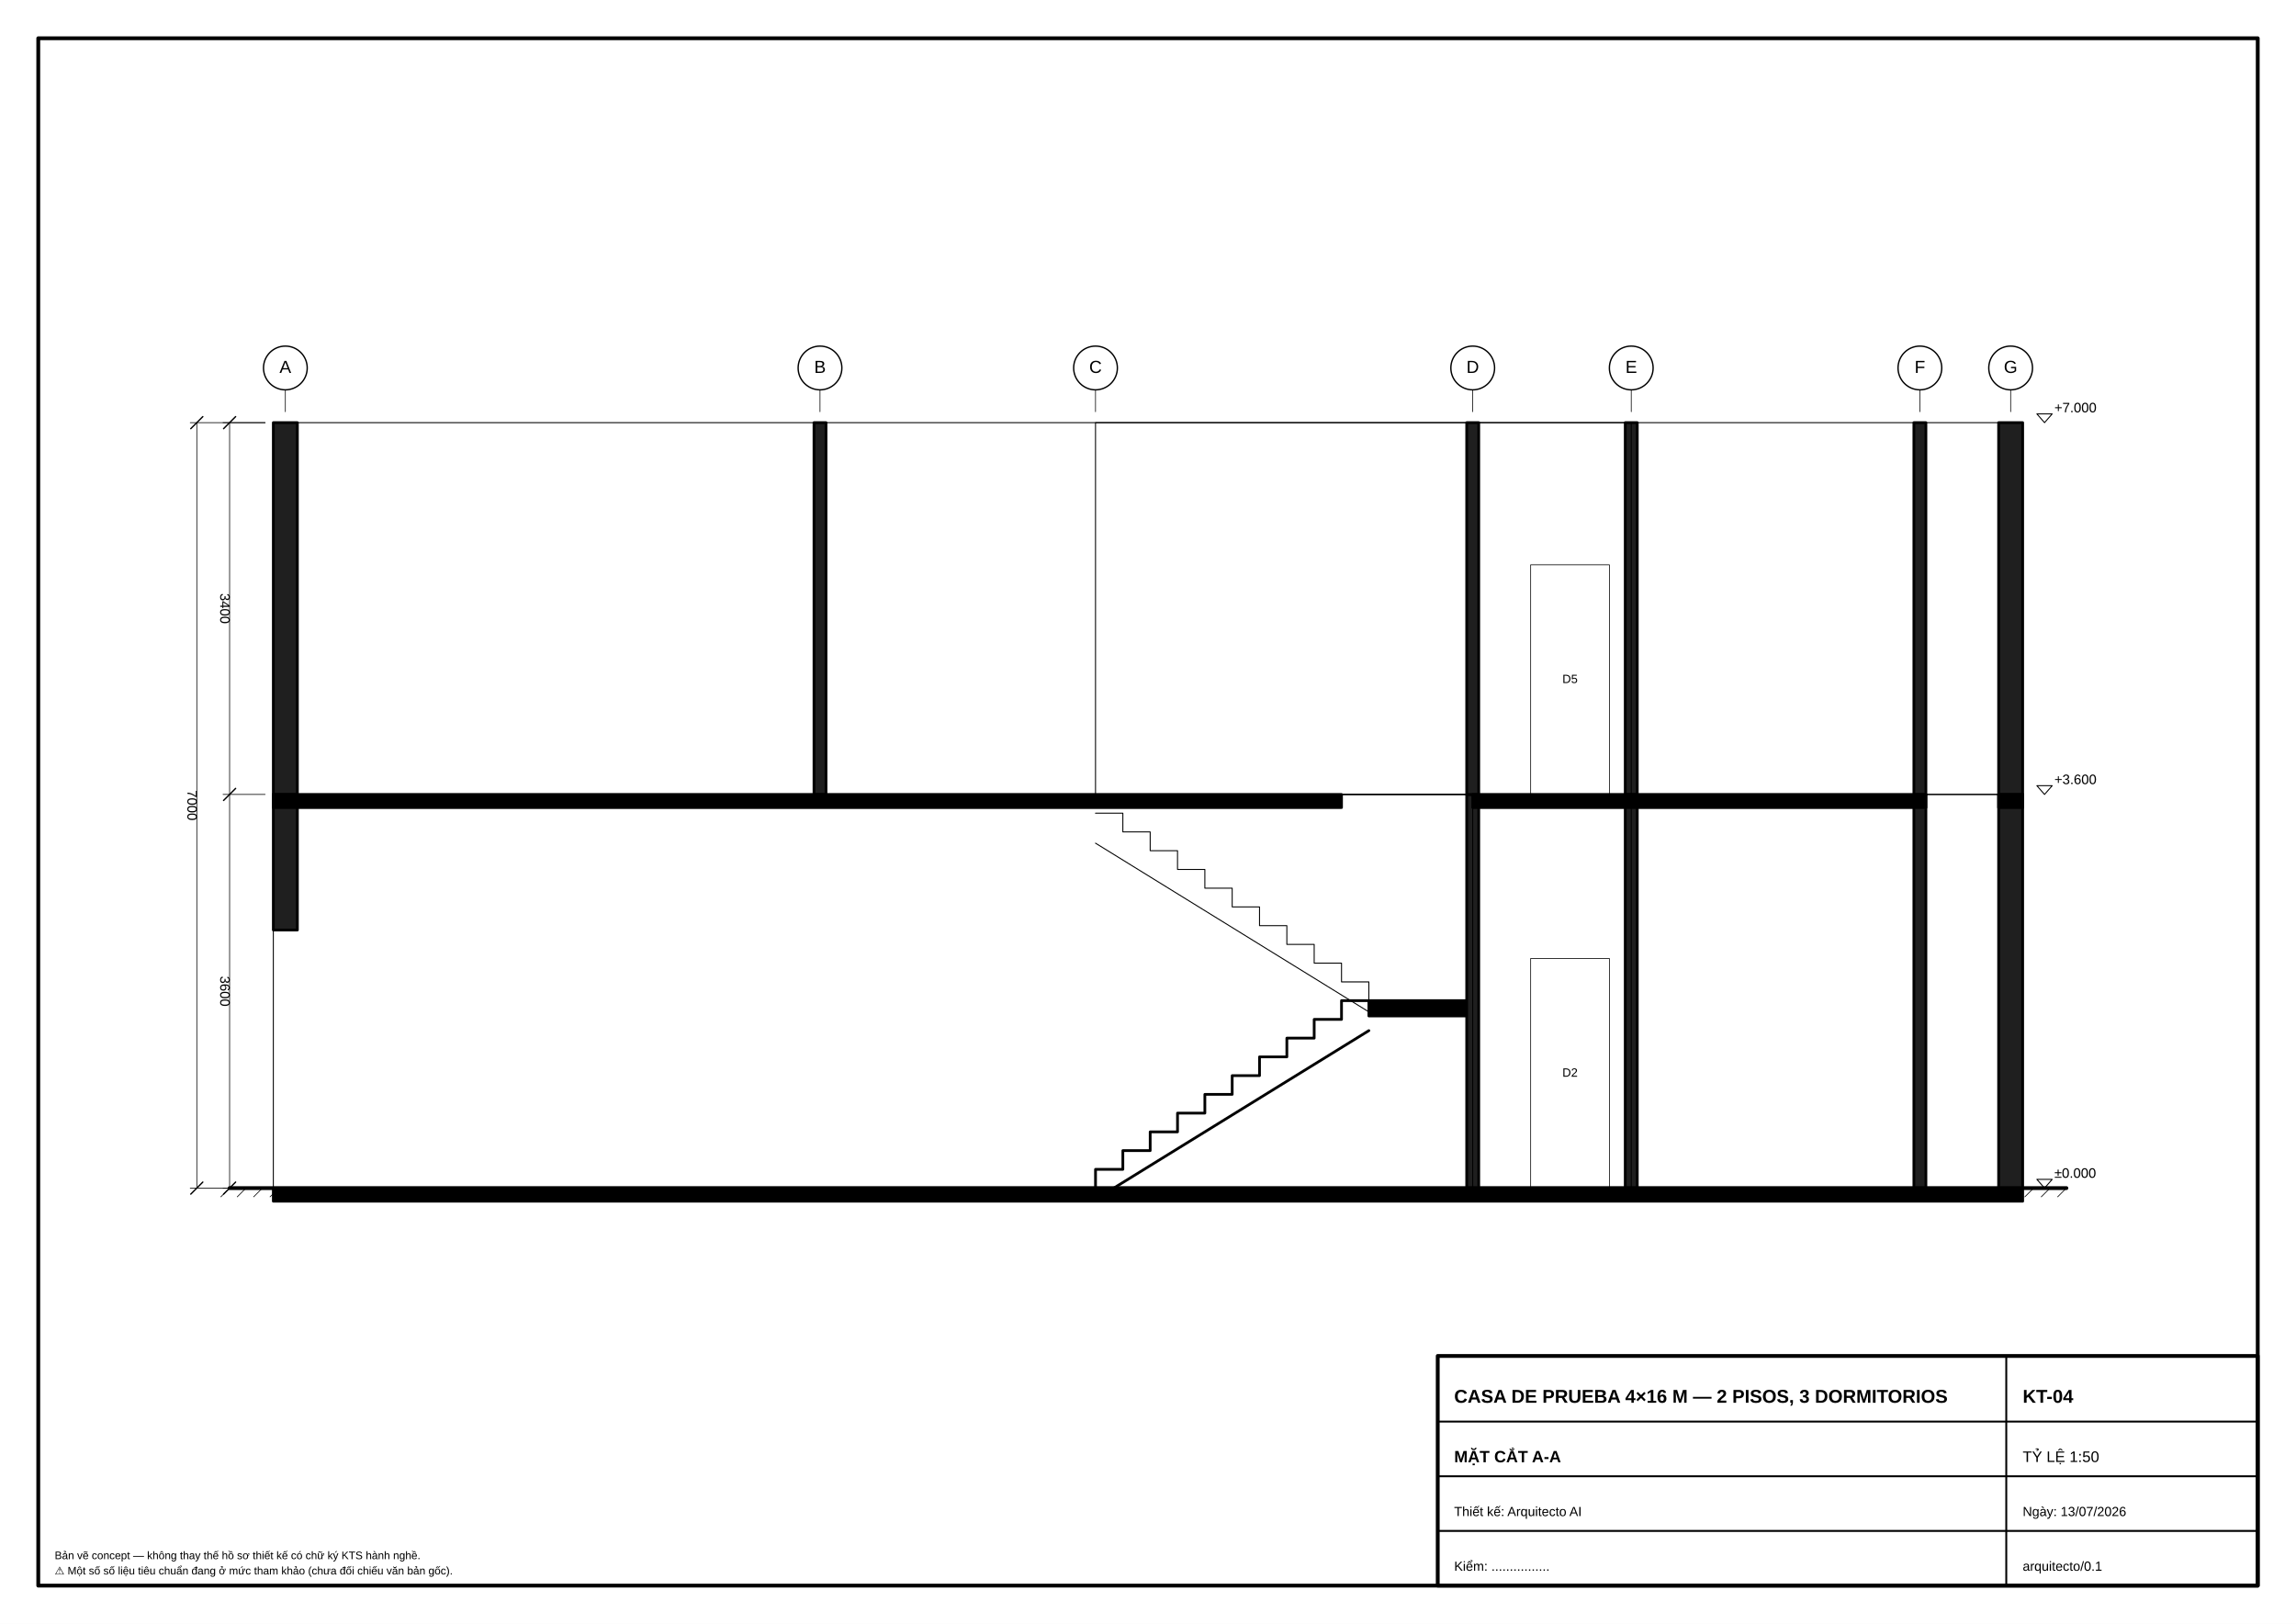
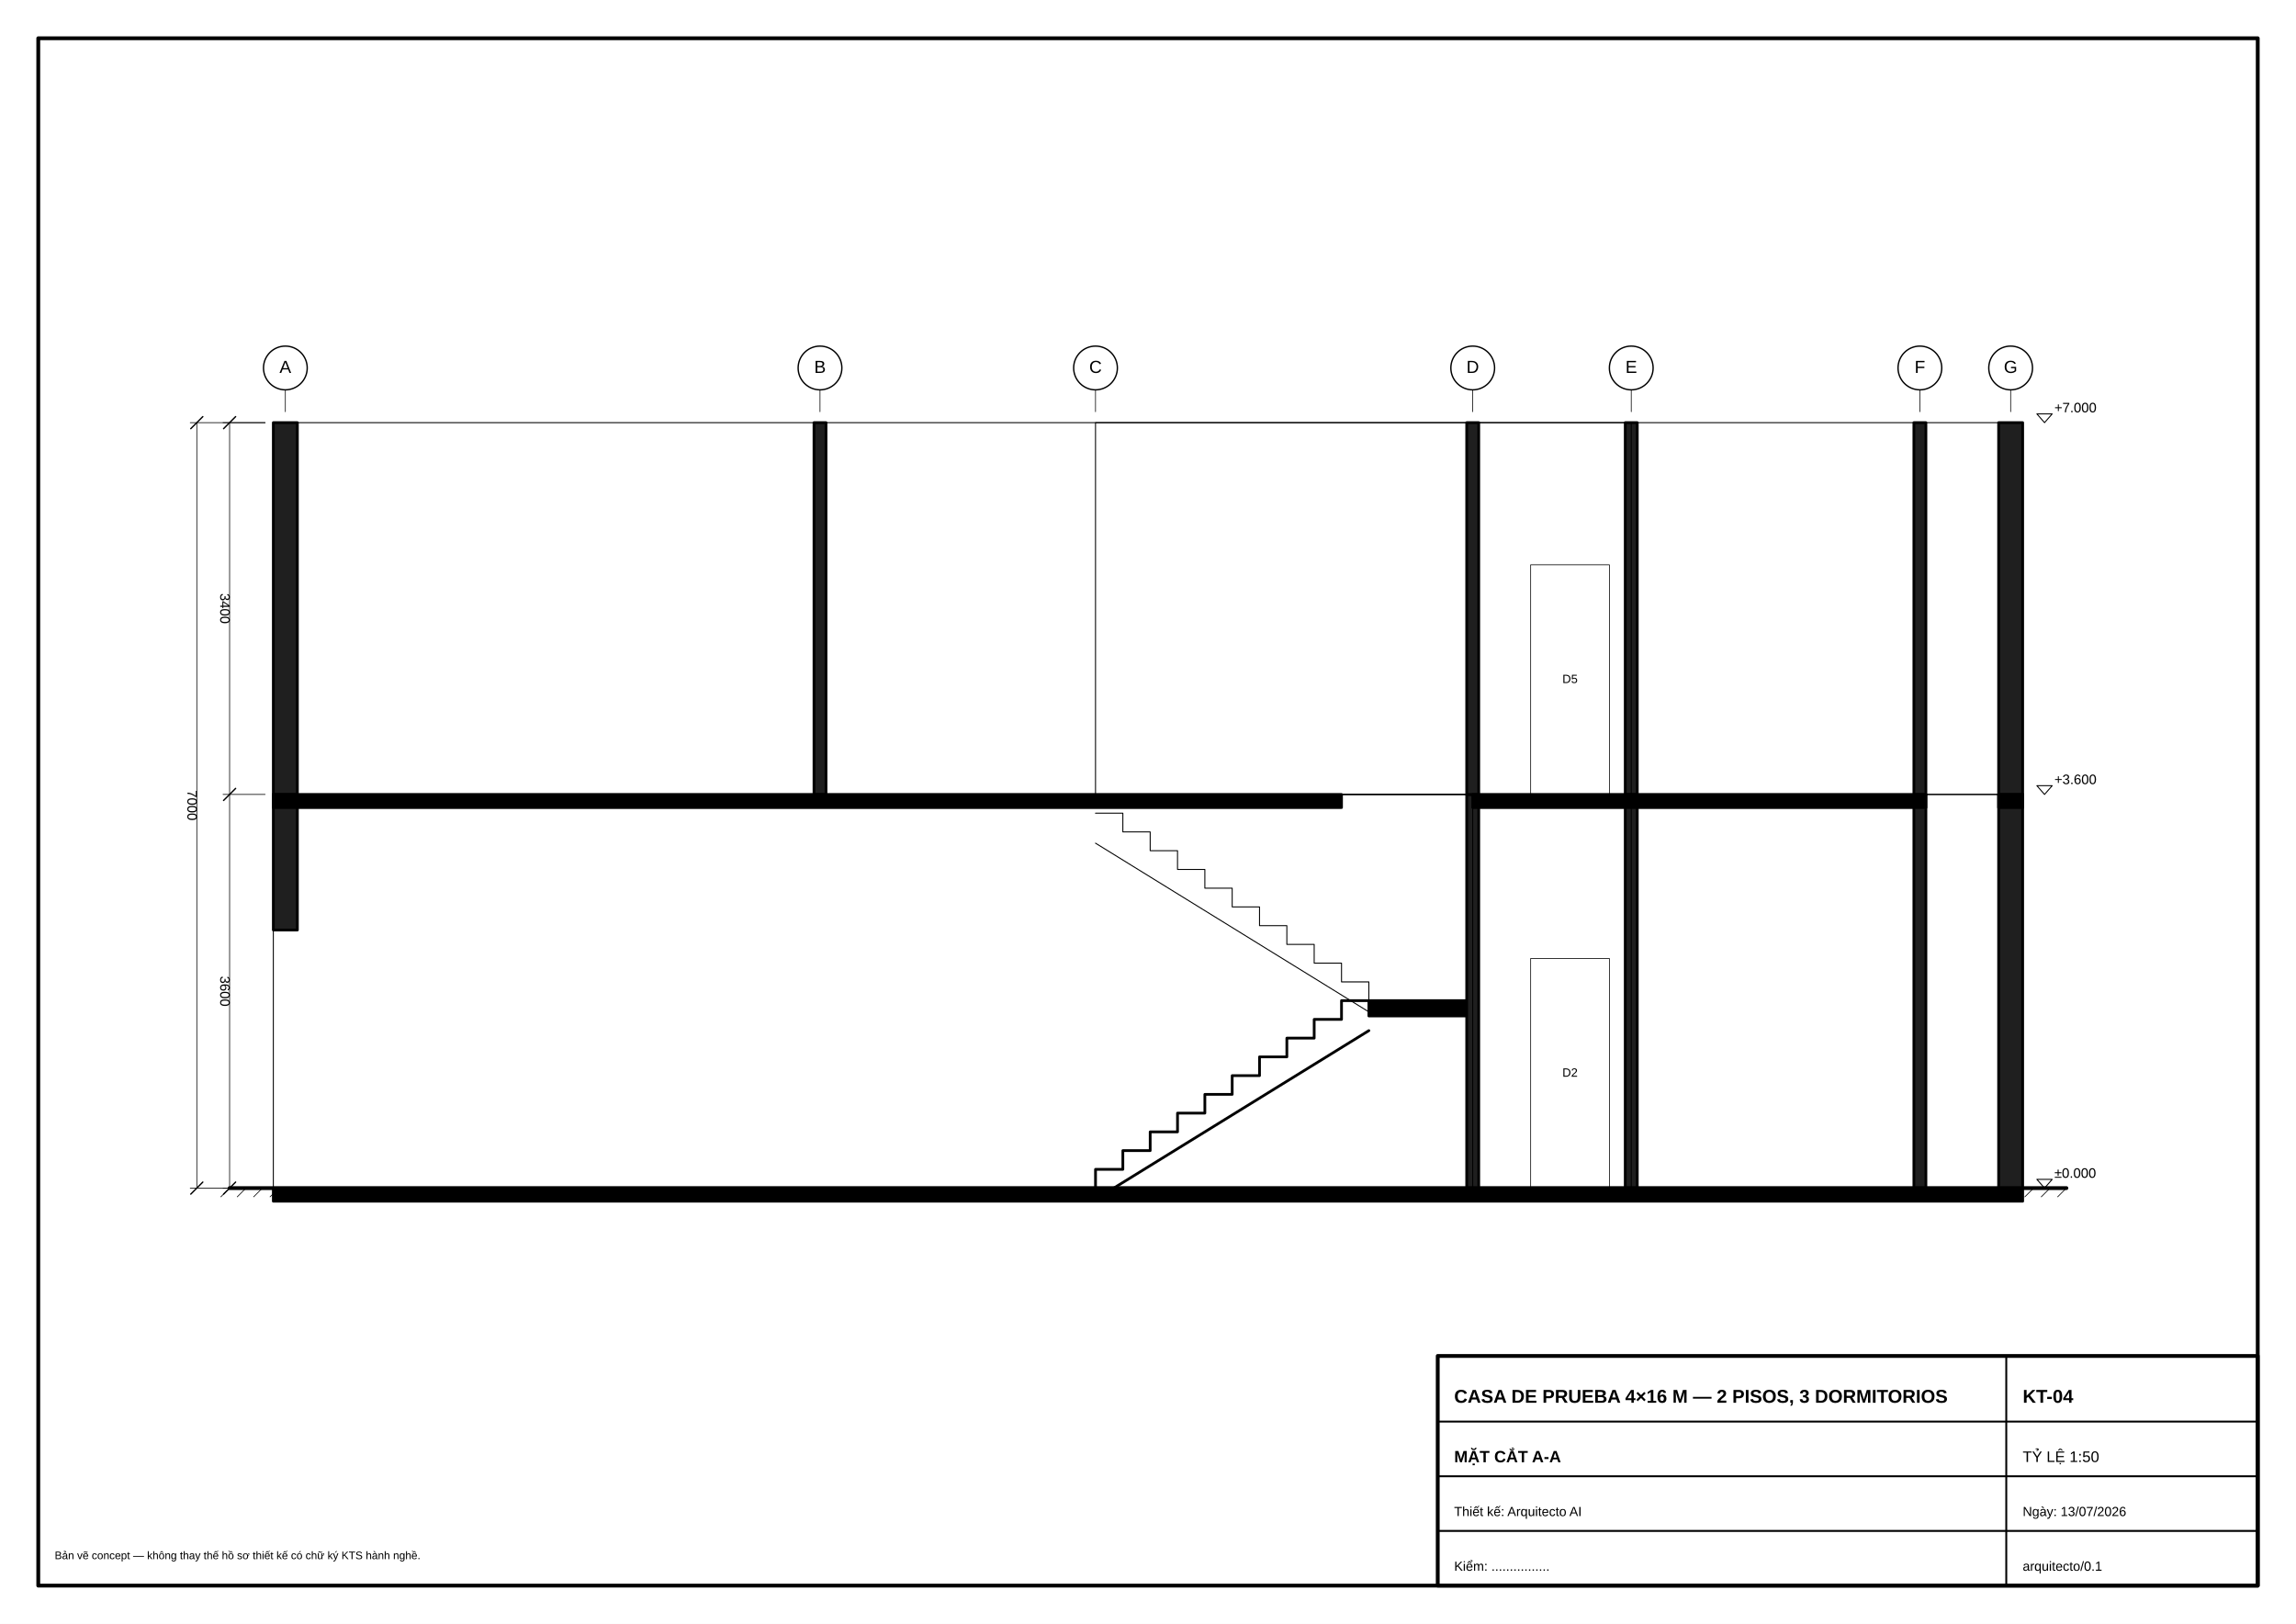
<svg xmlns="http://www.w3.org/2000/svg" viewBox="0 0 420 297" width="420mm" height="297mm" data-tf-scale="50" data-tf-rotated="0" data-tf-ox="50" data-tf-oy="77.3" data-tf-min-x="0" data-tf-min-y="-120" data-tf-max-x="16000" data-tf-max-y="7000">
  <style>
text{font-family:'Be Vietnam Pro','Segoe UI',Arial,sans-serif;fill:#000;stroke:none}
.b{font-weight:700}
</style>
  <rect width="420" height="297" fill="#ffffff" />
  <g id="layer-TRUC" data-layer="TRUC">
    <line data-id="A" x1="52.2" y1="75.3" x2="52.2" y2="71.3" stroke="#000" stroke-width="0.13" stroke-linecap="round" stroke-linejoin="round" stroke-dasharray="6 1.5 1 1.5" />
    <circle data-id="A" cx="52.2" cy="67.3" r="4" fill="none" stroke="#000" stroke-width="0.25" stroke-linecap="round" stroke-linejoin="round" />
    <text data-id="A" x="52.2" y="67.3" font-size="3.2" text-anchor="middle" dominant-baseline="middle">A</text>
    <line data-id="B" x1="150" y1="75.3" x2="150" y2="71.3" stroke="#000" stroke-width="0.13" stroke-linecap="round" stroke-linejoin="round" stroke-dasharray="6 1.5 1 1.5" />
    <circle data-id="B" cx="150" cy="67.3" r="4" fill="none" stroke="#000" stroke-width="0.25" stroke-linecap="round" stroke-linejoin="round" />
    <text data-id="B" x="150" y="67.3" font-size="3.2" text-anchor="middle" dominant-baseline="middle">B</text>
    <line data-id="C" x1="200.4" y1="75.3" x2="200.4" y2="71.3" stroke="#000" stroke-width="0.13" stroke-linecap="round" stroke-linejoin="round" stroke-dasharray="6 1.5 1 1.5" />
    <circle data-id="C" cx="200.4" cy="67.3" r="4" fill="none" stroke="#000" stroke-width="0.25" stroke-linecap="round" stroke-linejoin="round" />
    <text data-id="C" x="200.4" y="67.3" font-size="3.2" text-anchor="middle" dominant-baseline="middle">C</text>
    <line data-id="D" x1="269.4" y1="75.3" x2="269.4" y2="71.3" stroke="#000" stroke-width="0.13" stroke-linecap="round" stroke-linejoin="round" stroke-dasharray="6 1.5 1 1.5" />
    <circle data-id="D" cx="269.4" cy="67.3" r="4" fill="none" stroke="#000" stroke-width="0.25" stroke-linecap="round" stroke-linejoin="round" />
    <text data-id="D" x="269.4" y="67.3" font-size="3.2" text-anchor="middle" dominant-baseline="middle">D</text>
    <line data-id="E" x1="298.4" y1="75.3" x2="298.4" y2="71.3" stroke="#000" stroke-width="0.13" stroke-linecap="round" stroke-linejoin="round" stroke-dasharray="6 1.5 1 1.5" />
    <circle data-id="E" cx="298.4" cy="67.3" r="4" fill="none" stroke="#000" stroke-width="0.25" stroke-linecap="round" stroke-linejoin="round" />
    <text data-id="E" x="298.4" y="67.3" font-size="3.2" text-anchor="middle" dominant-baseline="middle">E</text>
    <line data-id="F" x1="351.2" y1="75.3" x2="351.2" y2="71.3" stroke="#000" stroke-width="0.13" stroke-linecap="round" stroke-linejoin="round" stroke-dasharray="6 1.5 1 1.5" />
    <circle data-id="F" cx="351.2" cy="67.3" r="4" fill="none" stroke="#000" stroke-width="0.25" stroke-linecap="round" stroke-linejoin="round" />
    <text data-id="F" x="351.2" y="67.3" font-size="3.2" text-anchor="middle" dominant-baseline="middle">F</text>
    <line data-id="G" x1="367.8" y1="75.3" x2="367.8" y2="71.3" stroke="#000" stroke-width="0.13" stroke-linecap="round" stroke-linejoin="round" stroke-dasharray="6 1.5 1 1.5" />
    <circle data-id="G" cx="367.8" cy="67.3" r="4" fill="none" stroke="#000" stroke-width="0.25" stroke-linecap="round" stroke-linejoin="round" />
    <text data-id="G" x="367.8" y="67.3" font-size="3.2" text-anchor="middle" dominant-baseline="middle">G</text>
  </g>
  <g id="layer-TUONG-CAT" data-layer="TUONG-CAT">
    <polygon data-id="ST1" points="250.4,185.814 269.4,185.814 269.4,183.014 250.4,183.014" fill="#000000" stroke="#000" stroke-width="0.5" stroke-linecap="round" stroke-linejoin="round" />
    <polygon data-id="W1" points="50,170.1 54.4,170.1 54.4,145.3 50,145.3" fill="#1f1f1f" stroke="#000" stroke-width="0.5" stroke-linecap="round" stroke-linejoin="round" />
    <polygon data-id="W4" points="365.6,217.3 370,217.3 370,145.3 365.6,145.3" fill="#1f1f1f" stroke="#000" stroke-width="0.5" stroke-linecap="round" stroke-linejoin="round" />
    <polygon data-id="W5" points="297.3,217.3 299.5,217.3 299.5,145.3 297.3,145.3" fill="#1f1f1f" stroke="#000" stroke-width="0.5" stroke-linecap="round" stroke-linejoin="round" />
    <polygon data-id="W7" points="268.3,217.3 270.5,217.3 270.5,145.3 268.3,145.3" fill="#1f1f1f" stroke="#000" stroke-width="0.5" stroke-linecap="round" stroke-linejoin="round" />
    <polygon data-id="W8" points="350.1,217.3 352.3,217.3 352.3,145.3 350.1,145.3" fill="#1f1f1f" stroke="#000" stroke-width="0.5" stroke-linecap="round" stroke-linejoin="round" />
    <polygon data-id="W9" points="50,145.3 54.4,145.3 54.4,77.3 50,77.3" fill="#1f1f1f" stroke="#000" stroke-width="0.5" stroke-linecap="round" stroke-linejoin="round" />
    <polygon data-id="W12" points="365.6,145.3 370,145.3 370,77.3 365.6,77.3" fill="#1f1f1f" stroke="#000" stroke-width="0.5" stroke-linecap="round" stroke-linejoin="round" />
    <polygon data-id="W13" points="148.9,145.3 151.1,145.3 151.1,77.3 148.9,77.3" fill="#1f1f1f" stroke="#000" stroke-width="0.5" stroke-linecap="round" stroke-linejoin="round" />
    <polygon data-id="W15" points="268.3,145.3 270.5,145.3 270.5,77.3 268.3,77.3" fill="#1f1f1f" stroke="#000" stroke-width="0.5" stroke-linecap="round" stroke-linejoin="round" />
    <polygon data-id="W16" points="297.3,145.3 299.5,145.3 299.5,77.3 297.3,77.3" fill="#1f1f1f" stroke="#000" stroke-width="0.5" stroke-linecap="round" stroke-linejoin="round" />
    <polygon data-id="W17" points="350.1,145.3 352.3,145.3 352.3,77.3 350.1,77.3" fill="#1f1f1f" stroke="#000" stroke-width="0.5" stroke-linecap="round" stroke-linejoin="round" />
    <polygon data-id="SL1" points="50,219.7 370,219.7 370,217.3 50,217.3" fill="#000000" stroke="#000" stroke-width="0.5" stroke-linecap="round" stroke-linejoin="round" />
    <polygon data-id="SL2" points="50,147.7 245.4,147.7 245.4,145.3 50,145.3" fill="#000000" stroke="#000" stroke-width="0.5" stroke-linecap="round" stroke-linejoin="round" />
    <polygon data-id="SL2" points="269.4,147.7 352.3,147.7 352.3,145.3 269.4,145.3" fill="#000000" stroke="#000" stroke-width="0.5" stroke-linecap="round" stroke-linejoin="round" />
    <polygon data-id="SL2" points="365.6,147.7 370,147.7 370,145.3 365.6,145.3" fill="#000000" stroke="#000" stroke-width="0.5" stroke-linecap="round" stroke-linejoin="round" />
    <line x1="42" y1="217.3" x2="378" y2="217.3" stroke="#000" stroke-width="0.7" stroke-linecap="round" stroke-linejoin="round" />
  </g>
  <g id="layer-TUONG-THAY" data-layer="TUONG-THAY">
    <polygon data-id="W2" points="50,217.3 370,217.3 370,145.3 50,145.3" fill="none" stroke="#000" stroke-width="0.18" stroke-linecap="round" stroke-linejoin="round" />
    <polygon data-id="W6" points="269.4,217.3 298.4,217.3 298.4,145.3 269.4,145.3" fill="none" stroke="#000" stroke-width="0.18" stroke-linecap="round" stroke-linejoin="round" />
    <polygon data-id="W10" points="50,145.3 370,145.3 370,77.3 50,77.3" fill="none" stroke="#000" stroke-width="0.18" stroke-linecap="round" stroke-linejoin="round" />
    <polygon data-id="W14" points="200.4,145.3 298.4,145.3 298.4,77.3 200.4,77.3" fill="none" stroke="#000" stroke-width="0.18" stroke-linecap="round" stroke-linejoin="round" />
    <line x1="42" y1="217.3" x2="40.4" y2="218.9" stroke="#000" stroke-width="0.13" stroke-linecap="round" stroke-linejoin="round" />
    <line x1="45" y1="217.3" x2="43.4" y2="218.9" stroke="#000" stroke-width="0.13" stroke-linecap="round" stroke-linejoin="round" />
    <line x1="48" y1="217.3" x2="46.4" y2="218.9" stroke="#000" stroke-width="0.13" stroke-linecap="round" stroke-linejoin="round" />
    <line x1="51" y1="217.3" x2="49.4" y2="218.9" stroke="#000" stroke-width="0.13" stroke-linecap="round" stroke-linejoin="round" />
    <line x1="54" y1="217.3" x2="52.4" y2="218.9" stroke="#000" stroke-width="0.13" stroke-linecap="round" stroke-linejoin="round" />
    <line x1="57" y1="217.3" x2="55.4" y2="218.9" stroke="#000" stroke-width="0.13" stroke-linecap="round" stroke-linejoin="round" />
    <line x1="60" y1="217.3" x2="58.4" y2="218.9" stroke="#000" stroke-width="0.13" stroke-linecap="round" stroke-linejoin="round" />
    <line x1="63" y1="217.3" x2="61.4" y2="218.9" stroke="#000" stroke-width="0.13" stroke-linecap="round" stroke-linejoin="round" />
    <line x1="66" y1="217.3" x2="64.4" y2="218.9" stroke="#000" stroke-width="0.13" stroke-linecap="round" stroke-linejoin="round" />
    <line x1="69" y1="217.3" x2="67.4" y2="218.9" stroke="#000" stroke-width="0.13" stroke-linecap="round" stroke-linejoin="round" />
    <line x1="72" y1="217.3" x2="70.4" y2="218.9" stroke="#000" stroke-width="0.13" stroke-linecap="round" stroke-linejoin="round" />
    <line x1="75" y1="217.3" x2="73.4" y2="218.9" stroke="#000" stroke-width="0.13" stroke-linecap="round" stroke-linejoin="round" />
    <line x1="78" y1="217.3" x2="76.4" y2="218.9" stroke="#000" stroke-width="0.13" stroke-linecap="round" stroke-linejoin="round" />
    <line x1="81" y1="217.3" x2="79.4" y2="218.9" stroke="#000" stroke-width="0.13" stroke-linecap="round" stroke-linejoin="round" />
    <line x1="84" y1="217.3" x2="82.4" y2="218.9" stroke="#000" stroke-width="0.13" stroke-linecap="round" stroke-linejoin="round" />
    <line x1="87" y1="217.3" x2="85.4" y2="218.9" stroke="#000" stroke-width="0.13" stroke-linecap="round" stroke-linejoin="round" />
    <line x1="90" y1="217.3" x2="88.4" y2="218.9" stroke="#000" stroke-width="0.13" stroke-linecap="round" stroke-linejoin="round" />
    <line x1="93" y1="217.3" x2="91.4" y2="218.9" stroke="#000" stroke-width="0.13" stroke-linecap="round" stroke-linejoin="round" />
    <line x1="96" y1="217.3" x2="94.4" y2="218.9" stroke="#000" stroke-width="0.13" stroke-linecap="round" stroke-linejoin="round" />
    <line x1="99" y1="217.3" x2="97.4" y2="218.9" stroke="#000" stroke-width="0.13" stroke-linecap="round" stroke-linejoin="round" />
    <line x1="102" y1="217.3" x2="100.4" y2="218.9" stroke="#000" stroke-width="0.13" stroke-linecap="round" stroke-linejoin="round" />
    <line x1="105" y1="217.3" x2="103.4" y2="218.9" stroke="#000" stroke-width="0.13" stroke-linecap="round" stroke-linejoin="round" />
    <line x1="108" y1="217.3" x2="106.4" y2="218.9" stroke="#000" stroke-width="0.13" stroke-linecap="round" stroke-linejoin="round" />
    <line x1="111" y1="217.3" x2="109.4" y2="218.9" stroke="#000" stroke-width="0.13" stroke-linecap="round" stroke-linejoin="round" />
    <line x1="114" y1="217.3" x2="112.4" y2="218.9" stroke="#000" stroke-width="0.13" stroke-linecap="round" stroke-linejoin="round" />
    <line x1="117" y1="217.3" x2="115.4" y2="218.9" stroke="#000" stroke-width="0.13" stroke-linecap="round" stroke-linejoin="round" />
    <line x1="120" y1="217.3" x2="118.4" y2="218.9" stroke="#000" stroke-width="0.13" stroke-linecap="round" stroke-linejoin="round" />
    <line x1="123" y1="217.3" x2="121.4" y2="218.9" stroke="#000" stroke-width="0.13" stroke-linecap="round" stroke-linejoin="round" />
    <line x1="126" y1="217.3" x2="124.4" y2="218.9" stroke="#000" stroke-width="0.13" stroke-linecap="round" stroke-linejoin="round" />
    <line x1="129" y1="217.3" x2="127.4" y2="218.9" stroke="#000" stroke-width="0.13" stroke-linecap="round" stroke-linejoin="round" />
    <line x1="132" y1="217.3" x2="130.4" y2="218.9" stroke="#000" stroke-width="0.13" stroke-linecap="round" stroke-linejoin="round" />
    <line x1="135" y1="217.3" x2="133.4" y2="218.9" stroke="#000" stroke-width="0.13" stroke-linecap="round" stroke-linejoin="round" />
    <line x1="138" y1="217.3" x2="136.4" y2="218.9" stroke="#000" stroke-width="0.13" stroke-linecap="round" stroke-linejoin="round" />
    <line x1="141" y1="217.3" x2="139.4" y2="218.9" stroke="#000" stroke-width="0.13" stroke-linecap="round" stroke-linejoin="round" />
    <line x1="144" y1="217.3" x2="142.4" y2="218.9" stroke="#000" stroke-width="0.13" stroke-linecap="round" stroke-linejoin="round" />
    <line x1="147" y1="217.3" x2="145.4" y2="218.9" stroke="#000" stroke-width="0.13" stroke-linecap="round" stroke-linejoin="round" />
    <line x1="150" y1="217.3" x2="148.4" y2="218.9" stroke="#000" stroke-width="0.13" stroke-linecap="round" stroke-linejoin="round" />
    <line x1="153" y1="217.3" x2="151.4" y2="218.9" stroke="#000" stroke-width="0.13" stroke-linecap="round" stroke-linejoin="round" />
    <line x1="156" y1="217.3" x2="154.4" y2="218.9" stroke="#000" stroke-width="0.13" stroke-linecap="round" stroke-linejoin="round" />
    <line x1="159" y1="217.3" x2="157.4" y2="218.9" stroke="#000" stroke-width="0.13" stroke-linecap="round" stroke-linejoin="round" />
    <line x1="162" y1="217.3" x2="160.4" y2="218.9" stroke="#000" stroke-width="0.13" stroke-linecap="round" stroke-linejoin="round" />
    <line x1="165" y1="217.3" x2="163.4" y2="218.9" stroke="#000" stroke-width="0.13" stroke-linecap="round" stroke-linejoin="round" />
    <line x1="168" y1="217.3" x2="166.4" y2="218.9" stroke="#000" stroke-width="0.13" stroke-linecap="round" stroke-linejoin="round" />
    <line x1="171" y1="217.3" x2="169.4" y2="218.9" stroke="#000" stroke-width="0.13" stroke-linecap="round" stroke-linejoin="round" />
    <line x1="174" y1="217.3" x2="172.4" y2="218.9" stroke="#000" stroke-width="0.13" stroke-linecap="round" stroke-linejoin="round" />
    <line x1="177" y1="217.3" x2="175.4" y2="218.9" stroke="#000" stroke-width="0.13" stroke-linecap="round" stroke-linejoin="round" />
    <line x1="180" y1="217.3" x2="178.4" y2="218.9" stroke="#000" stroke-width="0.13" stroke-linecap="round" stroke-linejoin="round" />
    <line x1="183" y1="217.3" x2="181.4" y2="218.9" stroke="#000" stroke-width="0.13" stroke-linecap="round" stroke-linejoin="round" />
    <line x1="186" y1="217.3" x2="184.4" y2="218.9" stroke="#000" stroke-width="0.13" stroke-linecap="round" stroke-linejoin="round" />
    <line x1="189" y1="217.3" x2="187.4" y2="218.9" stroke="#000" stroke-width="0.13" stroke-linecap="round" stroke-linejoin="round" />
    <line x1="192" y1="217.3" x2="190.4" y2="218.9" stroke="#000" stroke-width="0.13" stroke-linecap="round" stroke-linejoin="round" />
    <line x1="195" y1="217.3" x2="193.4" y2="218.9" stroke="#000" stroke-width="0.13" stroke-linecap="round" stroke-linejoin="round" />
    <line x1="198" y1="217.3" x2="196.4" y2="218.9" stroke="#000" stroke-width="0.13" stroke-linecap="round" stroke-linejoin="round" />
    <line x1="201" y1="217.3" x2="199.4" y2="218.9" stroke="#000" stroke-width="0.13" stroke-linecap="round" stroke-linejoin="round" />
    <line x1="204" y1="217.3" x2="202.4" y2="218.9" stroke="#000" stroke-width="0.13" stroke-linecap="round" stroke-linejoin="round" />
    <line x1="207" y1="217.3" x2="205.4" y2="218.9" stroke="#000" stroke-width="0.13" stroke-linecap="round" stroke-linejoin="round" />
    <line x1="210" y1="217.3" x2="208.4" y2="218.9" stroke="#000" stroke-width="0.13" stroke-linecap="round" stroke-linejoin="round" />
    <line x1="213" y1="217.3" x2="211.4" y2="218.9" stroke="#000" stroke-width="0.13" stroke-linecap="round" stroke-linejoin="round" />
    <line x1="216" y1="217.3" x2="214.4" y2="218.9" stroke="#000" stroke-width="0.13" stroke-linecap="round" stroke-linejoin="round" />
    <line x1="219" y1="217.3" x2="217.4" y2="218.9" stroke="#000" stroke-width="0.13" stroke-linecap="round" stroke-linejoin="round" />
    <line x1="222" y1="217.3" x2="220.4" y2="218.9" stroke="#000" stroke-width="0.13" stroke-linecap="round" stroke-linejoin="round" />
    <line x1="225" y1="217.3" x2="223.4" y2="218.9" stroke="#000" stroke-width="0.13" stroke-linecap="round" stroke-linejoin="round" />
    <line x1="228" y1="217.3" x2="226.4" y2="218.9" stroke="#000" stroke-width="0.13" stroke-linecap="round" stroke-linejoin="round" />
    <line x1="231" y1="217.3" x2="229.4" y2="218.9" stroke="#000" stroke-width="0.13" stroke-linecap="round" stroke-linejoin="round" />
    <line x1="234" y1="217.3" x2="232.4" y2="218.9" stroke="#000" stroke-width="0.13" stroke-linecap="round" stroke-linejoin="round" />
    <line x1="237" y1="217.3" x2="235.4" y2="218.9" stroke="#000" stroke-width="0.13" stroke-linecap="round" stroke-linejoin="round" />
    <line x1="240" y1="217.3" x2="238.4" y2="218.9" stroke="#000" stroke-width="0.13" stroke-linecap="round" stroke-linejoin="round" />
    <line x1="243" y1="217.3" x2="241.4" y2="218.9" stroke="#000" stroke-width="0.13" stroke-linecap="round" stroke-linejoin="round" />
    <line x1="246" y1="217.3" x2="244.4" y2="218.9" stroke="#000" stroke-width="0.13" stroke-linecap="round" stroke-linejoin="round" />
    <line x1="249" y1="217.3" x2="247.4" y2="218.9" stroke="#000" stroke-width="0.13" stroke-linecap="round" stroke-linejoin="round" />
    <line x1="252" y1="217.3" x2="250.4" y2="218.9" stroke="#000" stroke-width="0.13" stroke-linecap="round" stroke-linejoin="round" />
    <line x1="255" y1="217.3" x2="253.4" y2="218.9" stroke="#000" stroke-width="0.13" stroke-linecap="round" stroke-linejoin="round" />
    <line x1="258" y1="217.3" x2="256.4" y2="218.9" stroke="#000" stroke-width="0.13" stroke-linecap="round" stroke-linejoin="round" />
    <line x1="261" y1="217.3" x2="259.4" y2="218.9" stroke="#000" stroke-width="0.13" stroke-linecap="round" stroke-linejoin="round" />
    <line x1="264" y1="217.3" x2="262.4" y2="218.9" stroke="#000" stroke-width="0.13" stroke-linecap="round" stroke-linejoin="round" />
    <line x1="267" y1="217.3" x2="265.4" y2="218.9" stroke="#000" stroke-width="0.13" stroke-linecap="round" stroke-linejoin="round" />
    <line x1="270" y1="217.3" x2="268.4" y2="218.9" stroke="#000" stroke-width="0.13" stroke-linecap="round" stroke-linejoin="round" />
    <line x1="273" y1="217.3" x2="271.4" y2="218.9" stroke="#000" stroke-width="0.13" stroke-linecap="round" stroke-linejoin="round" />
    <line x1="276" y1="217.3" x2="274.4" y2="218.9" stroke="#000" stroke-width="0.13" stroke-linecap="round" stroke-linejoin="round" />
    <line x1="279" y1="217.3" x2="277.4" y2="218.9" stroke="#000" stroke-width="0.13" stroke-linecap="round" stroke-linejoin="round" />
    <line x1="282" y1="217.3" x2="280.4" y2="218.9" stroke="#000" stroke-width="0.13" stroke-linecap="round" stroke-linejoin="round" />
    <line x1="285" y1="217.3" x2="283.4" y2="218.9" stroke="#000" stroke-width="0.13" stroke-linecap="round" stroke-linejoin="round" />
    <line x1="288" y1="217.3" x2="286.4" y2="218.9" stroke="#000" stroke-width="0.13" stroke-linecap="round" stroke-linejoin="round" />
    <line x1="291" y1="217.3" x2="289.4" y2="218.9" stroke="#000" stroke-width="0.13" stroke-linecap="round" stroke-linejoin="round" />
    <line x1="294" y1="217.3" x2="292.4" y2="218.9" stroke="#000" stroke-width="0.13" stroke-linecap="round" stroke-linejoin="round" />
    <line x1="297" y1="217.3" x2="295.4" y2="218.9" stroke="#000" stroke-width="0.13" stroke-linecap="round" stroke-linejoin="round" />
    <line x1="300" y1="217.3" x2="298.4" y2="218.9" stroke="#000" stroke-width="0.13" stroke-linecap="round" stroke-linejoin="round" />
    <line x1="303" y1="217.3" x2="301.4" y2="218.9" stroke="#000" stroke-width="0.13" stroke-linecap="round" stroke-linejoin="round" />
    <line x1="306" y1="217.3" x2="304.4" y2="218.9" stroke="#000" stroke-width="0.13" stroke-linecap="round" stroke-linejoin="round" />
    <line x1="309" y1="217.3" x2="307.4" y2="218.9" stroke="#000" stroke-width="0.13" stroke-linecap="round" stroke-linejoin="round" />
    <line x1="312" y1="217.3" x2="310.4" y2="218.9" stroke="#000" stroke-width="0.13" stroke-linecap="round" stroke-linejoin="round" />
    <line x1="315" y1="217.3" x2="313.4" y2="218.9" stroke="#000" stroke-width="0.13" stroke-linecap="round" stroke-linejoin="round" />
    <line x1="318" y1="217.3" x2="316.4" y2="218.9" stroke="#000" stroke-width="0.13" stroke-linecap="round" stroke-linejoin="round" />
    <line x1="321" y1="217.3" x2="319.4" y2="218.9" stroke="#000" stroke-width="0.13" stroke-linecap="round" stroke-linejoin="round" />
    <line x1="324" y1="217.3" x2="322.4" y2="218.9" stroke="#000" stroke-width="0.13" stroke-linecap="round" stroke-linejoin="round" />
    <line x1="327" y1="217.3" x2="325.4" y2="218.9" stroke="#000" stroke-width="0.13" stroke-linecap="round" stroke-linejoin="round" />
    <line x1="330" y1="217.3" x2="328.4" y2="218.9" stroke="#000" stroke-width="0.13" stroke-linecap="round" stroke-linejoin="round" />
    <line x1="333" y1="217.3" x2="331.4" y2="218.9" stroke="#000" stroke-width="0.13" stroke-linecap="round" stroke-linejoin="round" />
    <line x1="336" y1="217.3" x2="334.4" y2="218.9" stroke="#000" stroke-width="0.13" stroke-linecap="round" stroke-linejoin="round" />
    <line x1="339" y1="217.3" x2="337.4" y2="218.9" stroke="#000" stroke-width="0.13" stroke-linecap="round" stroke-linejoin="round" />
    <line x1="342" y1="217.3" x2="340.4" y2="218.9" stroke="#000" stroke-width="0.13" stroke-linecap="round" stroke-linejoin="round" />
    <line x1="345" y1="217.3" x2="343.4" y2="218.9" stroke="#000" stroke-width="0.13" stroke-linecap="round" stroke-linejoin="round" />
    <line x1="348" y1="217.3" x2="346.4" y2="218.9" stroke="#000" stroke-width="0.13" stroke-linecap="round" stroke-linejoin="round" />
    <line x1="351" y1="217.3" x2="349.4" y2="218.9" stroke="#000" stroke-width="0.13" stroke-linecap="round" stroke-linejoin="round" />
    <line x1="354" y1="217.3" x2="352.4" y2="218.9" stroke="#000" stroke-width="0.13" stroke-linecap="round" stroke-linejoin="round" />
    <line x1="357" y1="217.3" x2="355.4" y2="218.9" stroke="#000" stroke-width="0.13" stroke-linecap="round" stroke-linejoin="round" />
    <line x1="360" y1="217.3" x2="358.4" y2="218.9" stroke="#000" stroke-width="0.13" stroke-linecap="round" stroke-linejoin="round" />
    <line x1="363" y1="217.3" x2="361.4" y2="218.9" stroke="#000" stroke-width="0.13" stroke-linecap="round" stroke-linejoin="round" />
    <line x1="366" y1="217.3" x2="364.4" y2="218.9" stroke="#000" stroke-width="0.13" stroke-linecap="round" stroke-linejoin="round" />
    <line x1="369" y1="217.3" x2="367.4" y2="218.9" stroke="#000" stroke-width="0.13" stroke-linecap="round" stroke-linejoin="round" />
    <line x1="372" y1="217.3" x2="370.4" y2="218.9" stroke="#000" stroke-width="0.13" stroke-linecap="round" stroke-linejoin="round" />
    <line x1="375" y1="217.3" x2="373.4" y2="218.9" stroke="#000" stroke-width="0.13" stroke-linecap="round" stroke-linejoin="round" />
    <line x1="378" y1="217.3" x2="376.4" y2="218.9" stroke="#000" stroke-width="0.13" stroke-linecap="round" stroke-linejoin="round" />
  </g>
  <g id="layer-CUA" data-layer="CUA">
    <polygon data-id="D2" points="280,217.3 294.4,217.3 294.4,175.3 280,175.3" fill="none" stroke="#000" stroke-width="0.13" stroke-linecap="round" stroke-linejoin="round" />
    <text data-id="D2" x="287.2" y="196.3" font-size="2.2" text-anchor="middle" dominant-baseline="middle">D2</text>
    <polygon data-id="D5" points="280,145.3 294.4,145.3 294.4,103.3 280,103.3" fill="none" stroke="#000" stroke-width="0.13" stroke-linecap="round" stroke-linejoin="round" />
    <text data-id="D5" x="287.2" y="124.3" font-size="2.2" text-anchor="middle" dominant-baseline="middle">D5</text>
  </g>
  <g id="layer-THANG" data-layer="THANG">
    <polyline data-id="ST1" points="200.4,217.3 200.4,213.871 205.4,213.871 205.4,210.443 210.4,210.443 210.4,207.014 215.4,207.014 215.4,203.586 220.4,203.586 220.4,200.157 225.4,200.157 225.4,196.729 230.4,196.729 230.4,193.3 235.4,193.3 235.4,189.871 240.4,189.871 240.4,186.443 245.4,186.443 245.4,183.014 250.4,183.014" fill="none" stroke="#000" stroke-width="0.5" stroke-linecap="round" stroke-linejoin="round" />
    <line data-id="ST1" x1="200.4" y1="219.357" x2="250.4" y2="188.5" stroke="#000" stroke-width="0.5" stroke-linecap="round" stroke-linejoin="round" />
    <polyline data-id="ST1" points="250.4,183.014 250.4,179.586 245.4,179.586 245.4,176.157 240.4,176.157 240.4,172.729 235.4,172.729 235.4,169.3 230.4,169.3 230.4,165.871 225.4,165.871 225.4,162.443 220.4,162.443 220.4,159.014 215.4,159.014 215.4,155.586 210.4,155.586 210.4,152.157 205.4,152.157 205.4,148.729 200.4,148.729" fill="none" stroke="#000" stroke-width="0.18" stroke-linecap="round" stroke-linejoin="round" />
    <line data-id="ST1" x1="250.4" y1="185.071" x2="200.4" y2="154.214" stroke="#000" stroke-width="0.18" stroke-linecap="round" stroke-linejoin="round" />
  </g>
  <g id="layer-DIM" data-layer="DIM">
    <line x1="42" y1="217.3" x2="42" y2="77.3" stroke="#000" stroke-width="0.13" stroke-linecap="round" stroke-linejoin="round" />
    <line x1="48.5" y1="217.3" x2="40.8" y2="217.3" stroke="#000" stroke-width="0.13" stroke-linecap="round" stroke-linejoin="round" />
    <line x1="40.9" y1="218.4" x2="43.1" y2="216.2" stroke="#000" stroke-width="0.25" stroke-linecap="round" stroke-linejoin="round" />
    <line x1="48.5" y1="145.3" x2="40.8" y2="145.3" stroke="#000" stroke-width="0.13" stroke-linecap="round" stroke-linejoin="round" />
    <line x1="40.9" y1="146.4" x2="43.1" y2="144.2" stroke="#000" stroke-width="0.25" stroke-linecap="round" stroke-linejoin="round" />
    <line x1="48.5" y1="77.3" x2="40.8" y2="77.3" stroke="#000" stroke-width="0.13" stroke-linecap="round" stroke-linejoin="round" />
    <line x1="40.9" y1="78.4" x2="43.1" y2="76.2" stroke="#000" stroke-width="0.25" stroke-linecap="round" stroke-linejoin="round" />
    <text x="41" y="181.3" font-size="2.5" text-anchor="middle" dominant-baseline="middle" transform="rotate(90 41 181.3)">3600</text>
    <text x="41" y="111.3" font-size="2.5" text-anchor="middle" dominant-baseline="middle" transform="rotate(90 41 111.3)">3400</text>
    <line x1="36" y1="217.3" x2="36" y2="77.3" stroke="#000" stroke-width="0.13" stroke-linecap="round" stroke-linejoin="round" />
    <line x1="48.5" y1="217.3" x2="34.8" y2="217.3" stroke="#000" stroke-width="0.13" stroke-linecap="round" stroke-linejoin="round" />
    <line x1="34.9" y1="218.4" x2="37.1" y2="216.2" stroke="#000" stroke-width="0.25" stroke-linecap="round" stroke-linejoin="round" />
    <line x1="48.5" y1="77.3" x2="34.8" y2="77.3" stroke="#000" stroke-width="0.13" stroke-linecap="round" stroke-linejoin="round" />
    <line x1="34.9" y1="78.4" x2="37.1" y2="76.2" stroke="#000" stroke-width="0.25" stroke-linecap="round" stroke-linejoin="round" />
    <text x="35" y="147.3" font-size="2.5" text-anchor="middle" dominant-baseline="middle" transform="rotate(90 35 147.3)">7000</text>
  </g>
  <g id="layer-TEXT" data-layer="TEXT">
    <polygon points="372.6,215.7 375.4,215.7 374,217.3" fill="none" stroke="#000" stroke-width="0.18" stroke-linecap="round" stroke-linejoin="round" />
    <text x="375.8" y="214.7" font-size="2.5" text-anchor="start" dominant-baseline="middle">±0.000</text>
    <polygon points="372.6,143.7 375.4,143.7 374,145.3" fill="none" stroke="#000" stroke-width="0.18" stroke-linecap="round" stroke-linejoin="round" />
    <text x="375.8" y="142.7" font-size="2.5" text-anchor="start" dominant-baseline="middle">+3.600</text>
    <polygon points="372.6,75.7 375.4,75.7 374,77.3" fill="none" stroke="#000" stroke-width="0.18" stroke-linecap="round" stroke-linejoin="round" />
    <text x="375.8" y="74.7" font-size="2.5" text-anchor="start" dominant-baseline="middle">+7.000</text>
  </g>
  <g id="layer-KHUNG" data-layer="KHUNG">
    <polygon points="7,7 413,7 413,290 7,290" fill="none" stroke="#000" stroke-width="0.7" stroke-linecap="round" stroke-linejoin="round" />
    <polygon points="263,248 413,248 413,290 263,290" fill="none" stroke="#000" stroke-width="0.7" stroke-linecap="round" stroke-linejoin="round" />
    <line x1="263" y1="260" x2="413" y2="260" stroke="#000" stroke-width="0.35" stroke-linecap="round" stroke-linejoin="round" />
    <line x1="263" y1="270" x2="413" y2="270" stroke="#000" stroke-width="0.35" stroke-linecap="round" stroke-linejoin="round" />
    <line x1="263" y1="280" x2="413" y2="280" stroke="#000" stroke-width="0.35" stroke-linecap="round" stroke-linejoin="round" />
    <line x1="367" y1="248" x2="367" y2="290" stroke="#000" stroke-width="0.35" stroke-linecap="round" stroke-linejoin="round" />
    <text x="266" y="255.6" font-size="3.4" text-anchor="start" dominant-baseline="middle" class="b">CASA DE PRUEBA 4×16 M — 2 PISOS, 3 DORMITORIOS</text>
    <text x="370" y="255.6" font-size="3.4" text-anchor="start" dominant-baseline="middle" class="b">KT-04</text>
    <text x="266" y="266.6" font-size="3" text-anchor="start" dominant-baseline="middle" class="b">MẶT CẮT A-A</text>
    <text x="370" y="266.6" font-size="2.8" text-anchor="start" dominant-baseline="middle">TỶ LỆ 1:50</text>
    <text x="266" y="276.6" font-size="2.4" text-anchor="start" dominant-baseline="middle">Thiết kế: Arquitecto AI</text>
    <text x="370" y="276.6" font-size="2.4" text-anchor="start" dominant-baseline="middle">Ngày: 13/07/2026</text>
    <text x="266" y="286.6" font-size="2.4" text-anchor="start" dominant-baseline="middle">Kiểm: ................</text>
    <text x="370" y="286.6" font-size="2.4" text-anchor="start" dominant-baseline="middle">arquitecto/0.1</text>
    <text x="10" y="284.6" font-size="2" text-anchor="start" dominant-baseline="middle">Bản vẽ concept — không thay thế hồ sơ thiết kế có chữ ký KTS hành nghề.</text>
-     <text x="10" y="287.4" font-size="2" text-anchor="start" dominant-baseline="middle">⚠ Một số số liệu tiêu chuẩn đang ở mức tham khảo (chưa đối chiếu văn bản gốc).</text>
  </g>
</svg>
